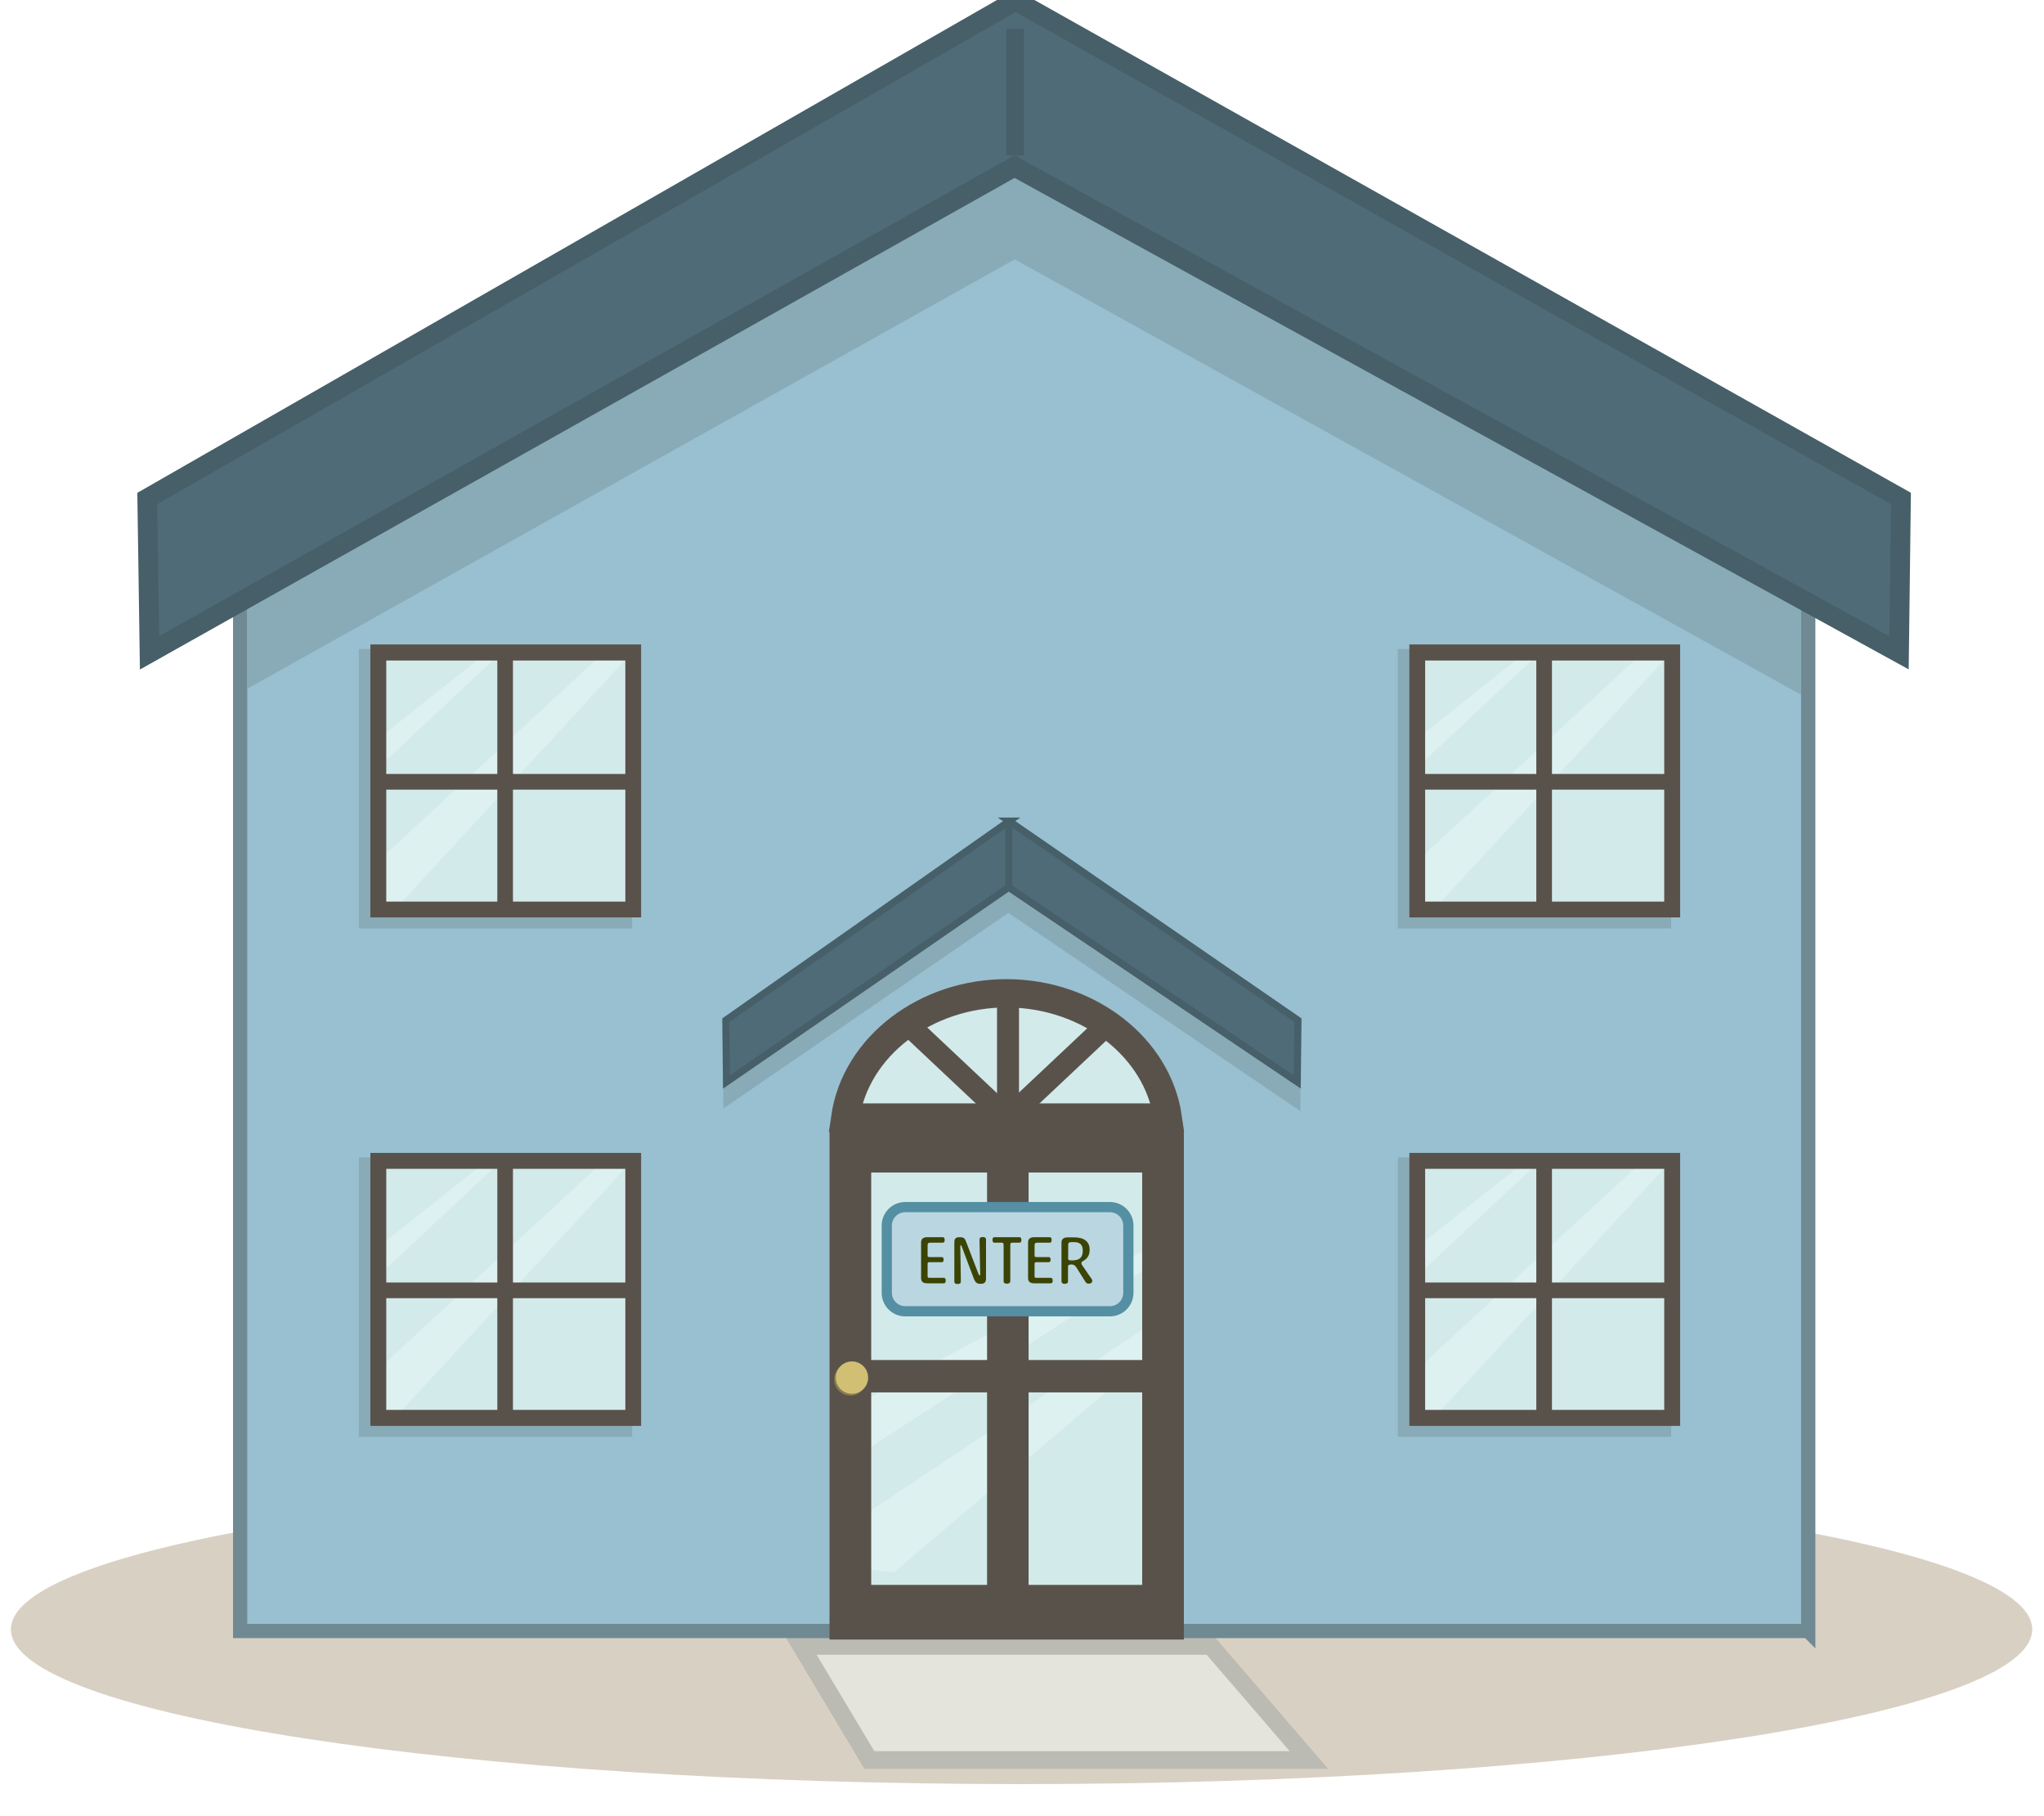
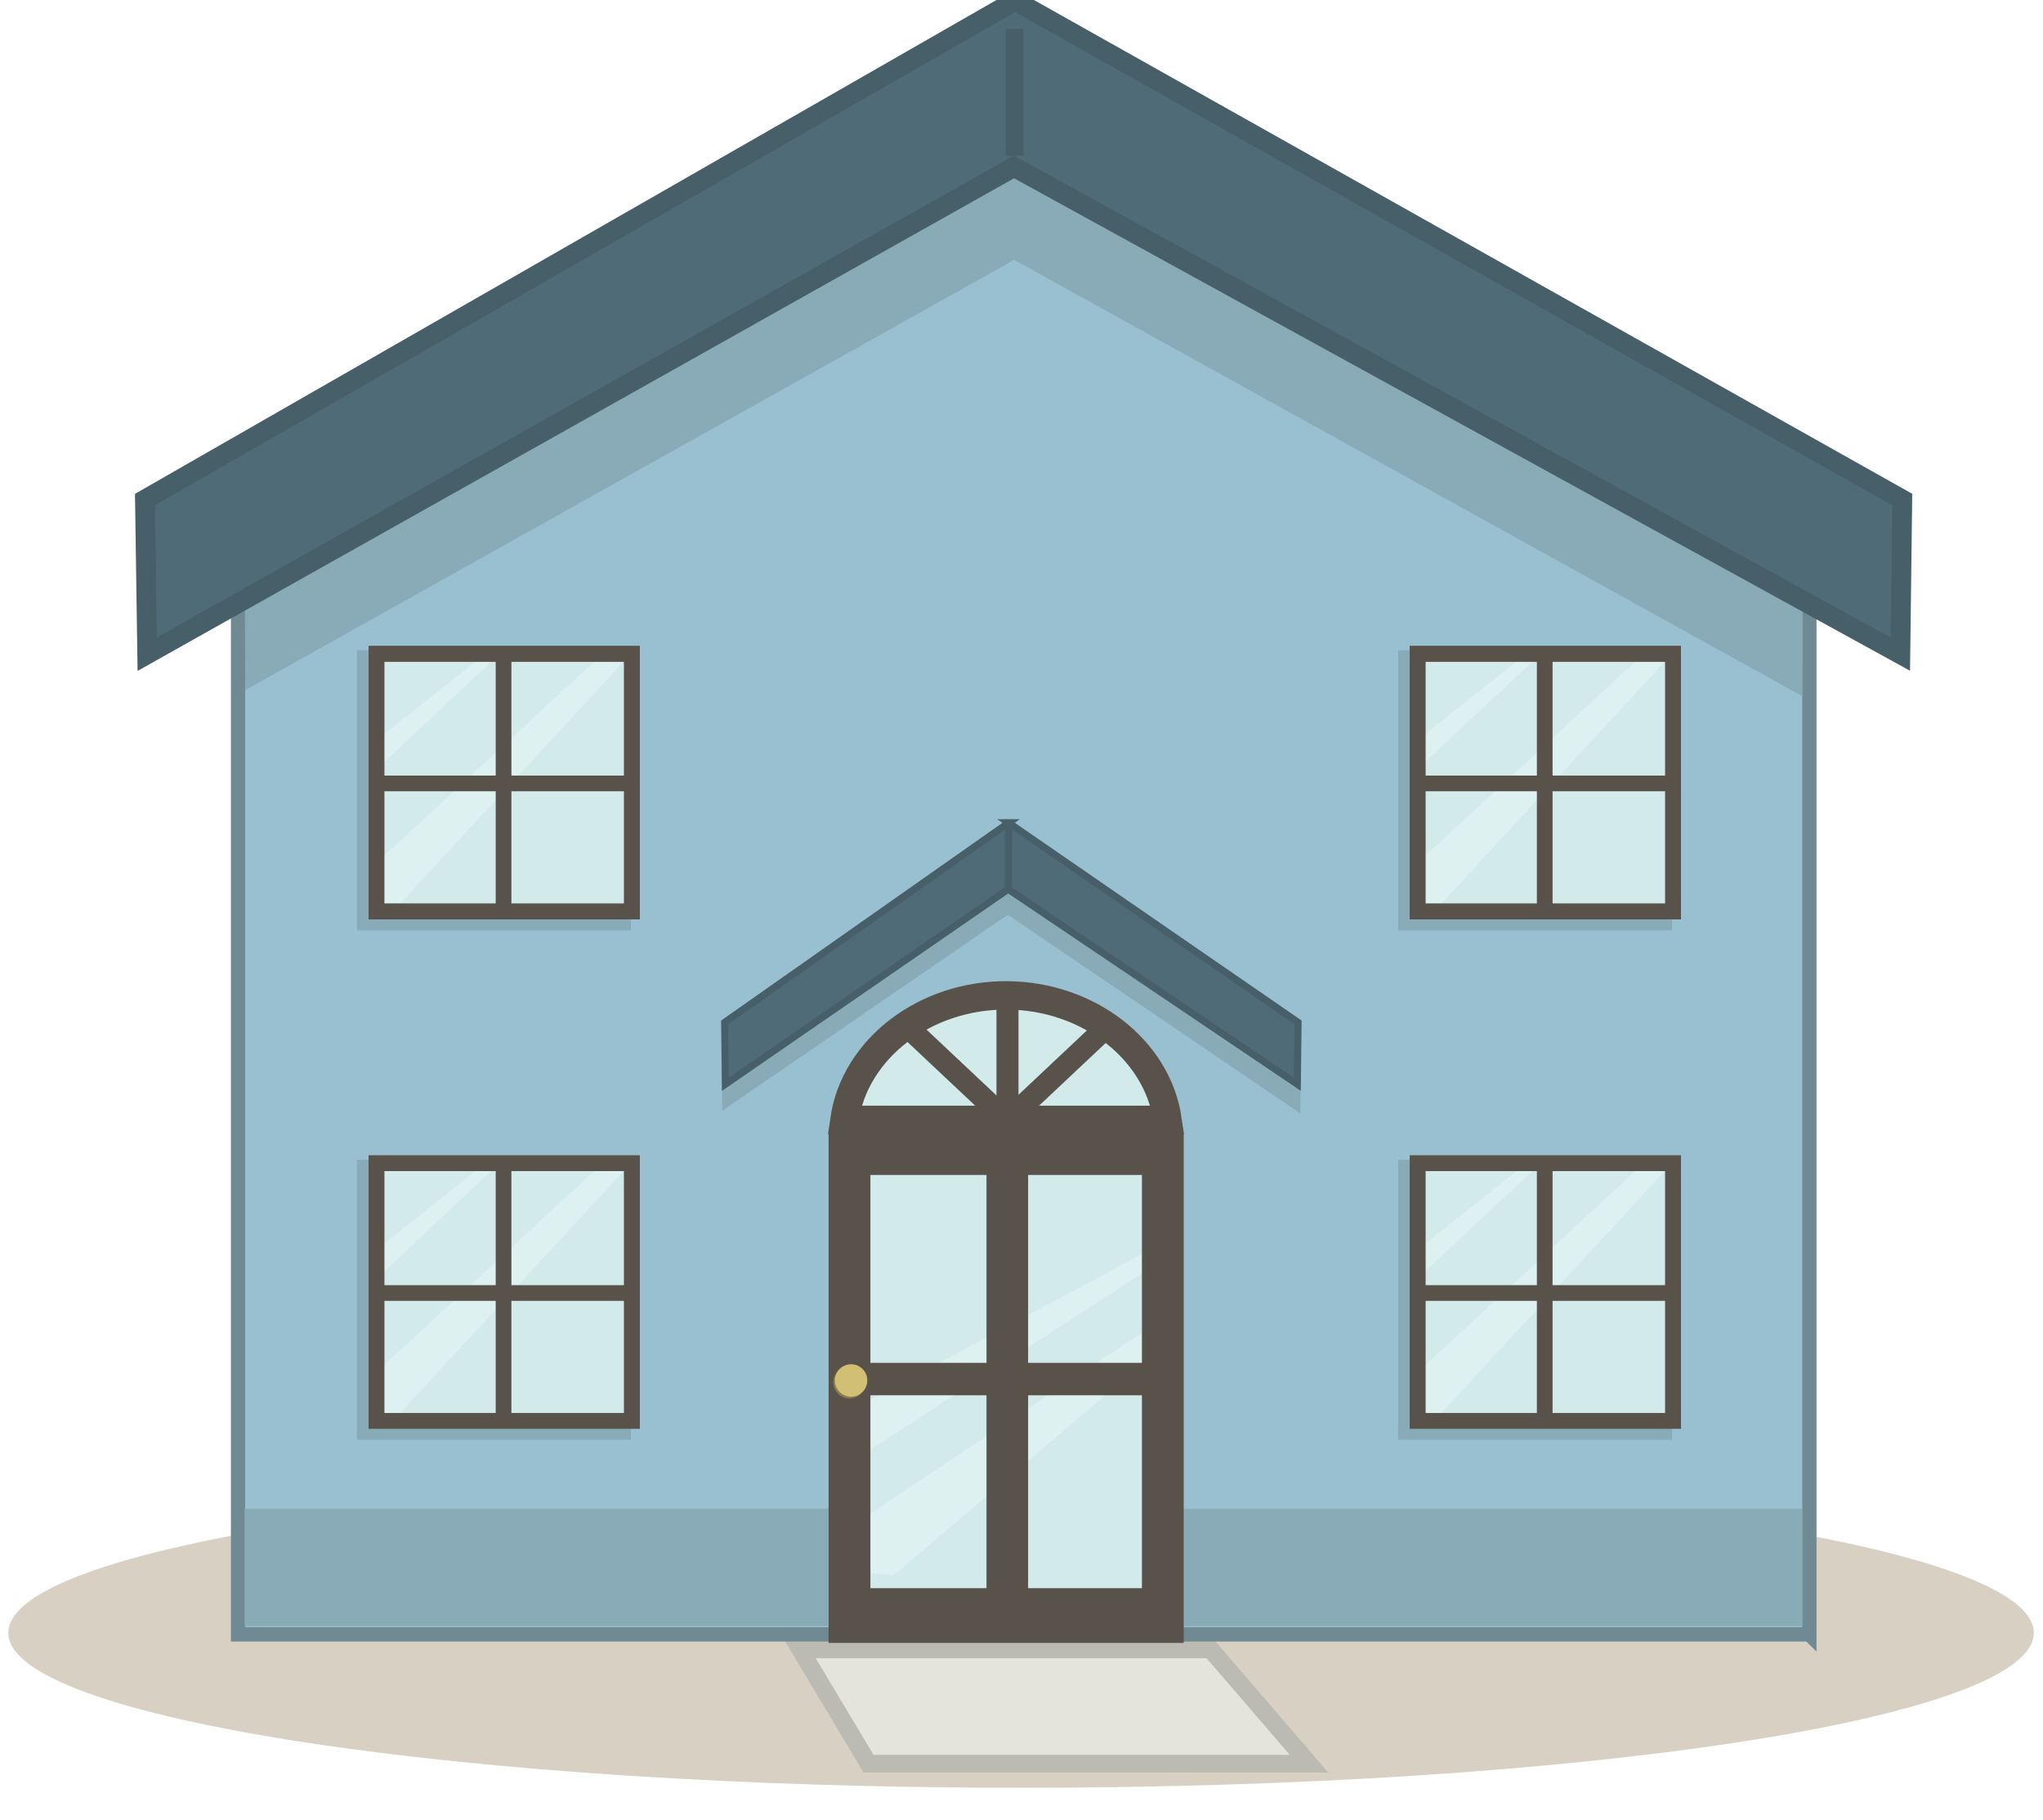
- <svg xmlns="http://www.w3.org/2000/svg" width="1.61in" height="1.43in" viewBox="0 0 115.87 103.18">
+ <svg xmlns="http://www.w3.org/2000/svg" viewBox="0 0 115.87 103.18">
+   <defs>
+     <style>
+       .cls-1 {
+         stroke-width: 1.61px;
+       }
+ 
+       .cls-1, .cls-2, .cls-3, .cls-4, .cls-5, .cls-6, .cls-7, .cls-8, .cls-9, .cls-10, .cls-11, .cls-12, .cls-13 {
+         stroke-miterlimit: 10;
+       }
+ 
+       .cls-1, .cls-3, .cls-8, .cls-10, .cls-11, .cls-13 {
+         stroke: #59524b;
+       }
+ 
+       .cls-1, .cls-8, .cls-13 {
+         fill: #d3eaea;
+       }
+ 
+       .cls-2 {
+         stroke-width: 1.12px;
+       }
+ 
+       .cls-2, .cls-4, .cls-9, .cls-12 {
+         stroke: #465f68;
+       }
+ 
+       .cls-2, .cls-9 {
+         fill: #4f6b77;
+       }
+ 
+       .cls-3 {
+         stroke-width: .89px;
+       }
+ 
+       .cls-3, .cls-4, .cls-7, .cls-10, .cls-11, .cls-12 {
+         fill: none;
+       }
+ 
+       .cls-14 {
+         fill: #877c51;
+       }
+ 
+       .cls-15 {
+         fill: #59524b;
+       }
+ 
+       .cls-5 {
+         fill: #99c0d1;
+         stroke: #6f8a93;
+       }
+ 
+       .cls-5, .cls-7 {
+         stroke-width: .81px;
+       }
+ 
+       .cls-6 {
+         opacity: .42;
+         stroke: #919a9b;
+       }
+ 
+       .cls-6, .cls-16 {
+         fill: #f3fffe;
+       }
+ 
+       .cls-17 {
+         fill: #d9d0c4;
+       }
+ 
+       .cls-7 {
+         stroke: #88abb7;
+       }
+ 
+       .cls-18 {
+         fill: #d1bf74;
+       }
+ 
+       .cls-8 {
+         stroke-width: .5px;
+       }
+ 
+       .cls-9, .cls-12 {
+         stroke-width: .4px;
+       }
+ 
+       .cls-10 {
+         stroke-width: 1.25px;
+       }
+ 
+       .cls-11 {
+         stroke-width: 2.37px;
+       }
+ 
+       .cls-19 {
+         fill: #88abb7;
+       }
+ 
+       .cls-13 {
+         stroke-width: 1.78px;
+       }
+ 
+       .cls-16 {
+         opacity: .31;
+       }
+     </style>
+   </defs>
  <g id="house">
-     <ellipse cx="57.91" cy="92.6" rx="57.44" ry="8.79" fill="#d9d0c4" />
-     <polygon points="45.38 93.54 68.66 93.54 74.24 100.02 49.26 100.02 45.38 93.54" fill="#f3fffe" opacity=".42" stroke="#919a9b" stroke-miterlimit="10" />
+     <ellipse class="cls-17" cx="57.91" cy="92.6" rx="57.44" ry="8.79" />
+     <polygon class="cls-6" points="45.38 93.54 68.66 93.54 74.24 100.02 49.26 100.02 45.38 93.54" />
  </g>
  <g id="Layer_100" data-name="Layer 100">
-     <path d="M102.61,92.69H13.5c0-22.22,0-44.44,0-66.66,1-.64,2.01-1.28,3.01-1.91,2.28-.7,4.56-1.4,6.84-2.1,11.36-5.11,22.72-10.22,34.09-15.32,11.73,5.11,23.46,10.22,35.2,15.32,2.56.78,5.12,1.55,7.68,2.33l2.3,1.03v67.32Z" fill="#99c0d1" stroke="#6f8a93" stroke-miterlimit="10" stroke-width=".81" />
-     <path d="M13.87,29.76c.01,3.13.03,6.25.04,9.38L57.52,14.74c14.9,8.25,29.8,16.49,44.69,24.74,0-3.01.01-6.03.02-9.04-14.9-8.26-29.81-16.52-44.71-24.79-14.55,8.04-29.1,16.08-43.64,24.12Z" fill="#88abb7" />
-     <path d="M40.95,58.73c0,1.42,0,2.85.01,4.27,5.4-3.71,10.8-7.41,16.2-11.12,5.53,3.76,11.07,7.51,16.6,11.27,0-1.37,0-2.75,0-4.12-5.54-3.76-11.07-7.53-16.61-11.29-5.4,3.66-10.81,7.32-16.21,10.99Z" fill="#88abb7" />
-     <path d="M79.7,36.88v15.48h15.13" fill="none" stroke="#88abb7" stroke-miterlimit="10" stroke-width=".81" />
-     <path d="M20.65,36.88v15.48h15.13" fill="none" stroke="#88abb7" stroke-miterlimit="10" stroke-width=".81" />
-     <path d="M79.7,65.77v15.48h15.13" fill="none" stroke="#88abb7" stroke-miterlimit="10" stroke-width=".81" />
-     <path d="M20.65,65.77v15.48h15.13" fill="none" stroke="#88abb7" stroke-miterlimit="10" stroke-width=".81" />
-     <rect x="48.18" y="65.45" width="17.77" height="26.54" fill="#d3eaea" stroke="#59524b" stroke-miterlimit="10" stroke-width="1.78" />
-     <path d="M48.52,86.39c5.88-3.91,11.75-7.83,17.63-11.74.04.48.08.96.12,1.44-5.2,4.42-10.4,8.84-15.6,13.26-.71-.07-1.42-.15-2.13-.22,0-.91-.01-1.83-.02-2.74Z" fill="#f3fffe" opacity=".31" />
-     <path d="M48.15,80.03c6.08-3.26,12.15-6.52,18.23-9.78-.07.1-.14.23-.19.38-.1.29-.09.55-.07.72-5.91,3.83-11.82,7.67-17.74,11.5l-.41-1.15c.06-.56.12-1.12.18-1.67Z" fill="#f3fffe" opacity=".31" />
-     <rect x="48.18" y="65.45" width="17.77" height="26.54" fill="none" stroke="#59524b" stroke-miterlimit="10" stroke-width="2.37" />
-     <rect x="48.64" y="77.29" width="16.89" height="1.84" fill="#59524b" />
-     <rect x="44.69" y="77.66" width="24.87" height="2.36" transform="translate(135.97 21.72) rotate(90)" fill="#59524b" />
-     <rect x="48.64" y="90.07" width="16.89" height="1.84" fill="#59524b" />
-     <path d="M47.9,63.51h18.32c-.58-3.99-4.49-7.02-9.08-7.06-4.65-.04-8.66,3.01-9.25,7.06Z" fill="#d3eaea" stroke="#59524b" stroke-miterlimit="10" stroke-width="1.61" />
-     <line x1="57.14" y1="56.61" x2="57.14" y2="63.11" fill="none" stroke="#59524b" stroke-miterlimit="10" stroke-width="1.25" />
-     <line x1="62.84" y1="58.17" x2="57.76" y2="62.95" fill="none" stroke="#59524b" stroke-miterlimit="10" stroke-width="1.25" />
-     <line x1="51.4" y1="58.17" x2="56.48" y2="62.95" fill="none" stroke="#59524b" stroke-miterlimit="10" stroke-width="1.25" />
-     <path d="M57.57.04C41.12,9.47,24.67,18.9,8.22,28.33c.04,2.92.09,5.85.13,8.77h0c16.39-9.21,32.78-18.42,49.16-27.63,16.76,9.21,33.51,18.42,50.27,27.63h0l.11-8.77C91.11,18.9,74.34,9.47,57.57.04Z" fill="#4f6b77" stroke="#465f68" stroke-miterlimit="10" stroke-width="1.12" />
-     <path d="M57.21,46.66c-5.37,3.77-10.74,7.55-16.11,11.32.01,1.17.03,2.34.04,3.51h0c5.35-3.69,10.7-7.37,16.04-11.06,5.47,3.69,10.94,7.37,16.4,11.06h0l.04-3.51c-5.47-3.77-10.95-7.55-16.42-11.32Z" fill="#4f6b77" stroke="#465f68" stroke-miterlimit="10" stroke-width=".4" />
-     <line x1="57.19" y1="46.66" x2="57.19" y2="50.32" fill="none" stroke="#465f68" stroke-miterlimit="10" stroke-width=".4" />
-     <line x1="57.54" y1="1.64" x2="57.54" y2="8.83" fill="none" stroke="#465f68" stroke-miterlimit="10" />
-     <rect x="80.4" y="37.08" width="14.49" height="14.61" fill="#d3eaea" stroke="#59524b" stroke-miterlimit="10" stroke-width=".5" />
-     <path d="M80.45,48.88c4.2-3.88,8.41-7.77,12.61-11.65.56-.01,1.11-.02,1.67-.04-4.48,4.85-8.95,9.69-13.43,14.54-.28,0-.56.01-.84.02,0-.96-.01-1.91-.02-2.87Z" fill="#f3fffe" opacity=".31" />
-     <path d="M80.47,41.92c2.05-1.63,4.09-3.25,6.14-4.88.26.01.51.03.77.04-2.33,2.18-4.66,4.36-6.98,6.54,0-.13,0-.26,0-.39.03-.44.05-.88.08-1.32Z" fill="#f3fffe" opacity=".31" />
-     <rect x="80.4" y="37.08" width="14.49" height="14.61" fill="none" stroke="#59524b" stroke-miterlimit="10" stroke-width=".89" />
-     <rect x="80.4" y="37.08" width="14.49" height="14.61" fill="none" stroke="#59524b" stroke-miterlimit="10" stroke-width=".89" />
-     <line x1="87.61" y1="36.81" x2="87.61" y2="51.95" fill="none" stroke="#59524b" stroke-miterlimit="10" stroke-width=".89" />
-     <line x1="95.23" y1="44.43" x2="80.09" y2="44.43" fill="none" stroke="#59524b" stroke-miterlimit="10" stroke-width=".89" />
-     <rect x="21.35" y="37.08" width="14.49" height="14.61" fill="#d3eaea" stroke="#59524b" stroke-miterlimit="10" stroke-width=".5" />
-     <path d="M21.4,48.88c4.2-3.88,8.41-7.77,12.61-11.65.56-.01,1.11-.02,1.67-.04-4.48,4.85-8.95,9.69-13.43,14.54-.28,0-.56.01-.84.02,0-.96-.01-1.91-.02-2.87Z" fill="#f3fffe" opacity=".31" />
-     <path d="M21.43,41.92c2.05-1.63,4.09-3.25,6.14-4.88.26.01.51.03.77.04-2.33,2.18-4.66,4.36-6.98,6.54,0-.13,0-.26,0-.39.03-.44.05-.88.08-1.32Z" fill="#f3fffe" opacity=".31" />
-     <rect x="21.35" y="37.08" width="14.49" height="14.61" fill="none" stroke="#59524b" stroke-miterlimit="10" stroke-width=".89" />
-     <rect x="21.35" y="37.08" width="14.49" height="14.61" fill="none" stroke="#59524b" stroke-miterlimit="10" stroke-width=".89" />
-     <line x1="28.56" y1="36.81" x2="28.56" y2="51.95" fill="none" stroke="#59524b" stroke-miterlimit="10" stroke-width=".89" />
-     <line x1="36.19" y1="44.43" x2="21.05" y2="44.43" fill="none" stroke="#59524b" stroke-miterlimit="10" stroke-width=".89" />
-     <rect x="80.4" y="65.97" width="14.49" height="14.61" fill="#d3eaea" stroke="#59524b" stroke-miterlimit="10" stroke-width=".5" />
-     <path d="M80.45,77.77c4.2-3.88,8.41-7.77,12.61-11.65.56-.01,1.11-.02,1.67-.04-4.48,4.85-8.95,9.69-13.43,14.54-.28,0-.56.01-.84.02,0-.96-.01-1.91-.02-2.87Z" fill="#f3fffe" opacity=".31" />
-     <path d="M80.47,70.81c2.05-1.63,4.09-3.25,6.14-4.88.26.01.51.03.77.04-2.33,2.18-4.66,4.36-6.98,6.54,0-.13,0-.26,0-.39.03-.44.05-.88.08-1.32Z" fill="#f3fffe" opacity=".31" />
-     <rect x="80.4" y="65.97" width="14.49" height="14.61" fill="none" stroke="#59524b" stroke-miterlimit="10" stroke-width=".89" />
-     <rect x="80.4" y="65.97" width="14.49" height="14.61" fill="none" stroke="#59524b" stroke-miterlimit="10" stroke-width=".89" />
-     <line x1="87.61" y1="65.7" x2="87.61" y2="80.84" fill="none" stroke="#59524b" stroke-miterlimit="10" stroke-width=".89" />
-     <line x1="95.23" y1="73.33" x2="80.09" y2="73.33" fill="none" stroke="#59524b" stroke-miterlimit="10" stroke-width=".89" />
-     <rect x="21.35" y="65.97" width="14.49" height="14.61" fill="#d3eaea" stroke="#59524b" stroke-miterlimit="10" stroke-width=".5" />
-     <path d="M21.4,77.77c4.2-3.88,8.41-7.77,12.61-11.65.56-.01,1.11-.02,1.67-.04-4.48,4.85-8.95,9.69-13.43,14.54-.28,0-.56.01-.84.02,0-.96-.01-1.91-.02-2.87Z" fill="#f3fffe" opacity=".31" />
-     <path d="M21.43,70.81c2.05-1.63,4.09-3.25,6.14-4.88.26.01.51.03.77.04-2.33,2.18-4.66,4.36-6.98,6.54,0-.13,0-.26,0-.39.03-.44.05-.88.08-1.32Z" fill="#f3fffe" opacity=".31" />
-     <rect x="21.35" y="65.97" width="14.49" height="14.61" fill="none" stroke="#59524b" stroke-miterlimit="10" stroke-width=".89" />
-     <rect x="21.35" y="65.97" width="14.49" height="14.61" fill="none" stroke="#59524b" stroke-miterlimit="10" stroke-width=".89" />
-     <line x1="28.56" y1="65.7" x2="28.56" y2="80.84" fill="none" stroke="#59524b" stroke-miterlimit="10" stroke-width=".89" />
-     <line x1="36.19" y1="73.33" x2="21.05" y2="73.33" fill="none" stroke="#59524b" stroke-miterlimit="10" stroke-width=".89" />
-     <rect x="50.25" y="68.6" width="13.73" height="5.92" rx="1.05" ry="1.05" fill="#bad6e0" stroke="#548fa3" stroke-linecap="round" stroke-linejoin="round" stroke-width=".58" />
-     <g>
-       <path d="M52.68,70.63c-.09,0-.11.04-.11.17v.54c0,.08.02.1.11.1h.69c.09,0,.11.07.11.14,0,.09-.02.15-.11.15h-.69c-.09,0-.11.02-.11.1v.69c0,.08.02.1.11.1h.81c.09,0,.11.08.11.15,0,.09-.02.16-.11.16h-.94c-.24,0-.35-.1-.35-.29v-2.04c0-.18.11-.29.35-.29h.88c.09,0,.11.08.11.15,0,.09-.02.16-.11.16h-.75Z" fill="#3b4404" />
-       <path d="M55.47,72.41c.02.05.04.07.06.07s.03-.01.03-.04l-.04-1.99c0-.12.09-.15.18-.15s.19.02.19.15v2.2c0,.22-.08.31-.32.31-.22,0-.29-.1-.37-.29l-.69-1.83c-.02-.05-.03-.08-.05-.08s-.03.03-.03.09l.03,1.97c0,.12-.08.15-.18.15s-.19-.02-.19-.15v-2.22c0-.19.06-.29.3-.29.25,0,.31.08.38.29l.7,1.82Z" fill="#3b4404" />
-       <path d="M57.79,70.31c.09,0,.11.08.11.15,0,.09-.02.16-.11.16h-.41c-.09,0-.11.04-.11.17v2.01c0,.12-.1.15-.19.15-.1,0-.19-.02-.19-.15v-2.01c0-.13-.02-.17-.11-.17h-.41c-.09,0-.11-.07-.11-.16,0-.08.02-.15.11-.15h1.41Z" fill="#3b4404" />
-       <path d="M58.76,70.63c-.09,0-.11.04-.11.17v.54c0,.08.02.1.11.1h.69c.09,0,.11.07.11.14,0,.09-.02.15-.11.15h-.69c-.09,0-.11.02-.11.1v.69c0,.08.02.1.11.1h.81c.09,0,.11.08.11.15,0,.09-.02.16-.11.16h-.94c-.24,0-.35-.1-.35-.29v-2.04c0-.18.11-.29.35-.29h.88c.09,0,.11.08.11.15,0,.09-.02.16-.11.16h-.75Z" fill="#3b4404" />
-       <path d="M60.55,72.81c0,.12-.09.15-.18.15s-.19-.02-.19-.15v-2.2c0-.18.11-.29.35-.29h.37c.54,0,.88.22.88.7,0,.36-.17.53-.38.65-.07.04-.09.07-.09.12,0,.04.02.08.05.12l.55.8s.02.05.02.08c0,.07-.05.16-.2.16-.12,0-.16-.05-.2-.12l-.49-.78c-.08-.13-.15-.19-.3-.19-.14,0-.19.04-.19.12v.81ZM60.55,71.45c0,.16.03.18.22.18.38,0,.62-.12.62-.56,0-.36-.19-.48-.5-.48-.29,0-.33,0-.33.18v.68Z" fill="#3b4404" />
-     </g>
-     <circle cx="48.18" cy="78.39" r=".92" fill="#877c51" />
-     <circle cx="48.27" cy="78.29" r=".92" fill="#d1bf74" />
+     <path class="cls-5" d="M102.61,92.69H13.5c0-22.22,0-44.44,0-66.66,1-.64,2.01-1.28,3.01-1.91,2.28-.7,4.56-1.4,6.84-2.1,11.36-5.11,22.72-10.22,34.09-15.32,11.73,5.11,23.46,10.22,35.2,15.32,2.56.78,5.12,1.55,7.68,2.33l2.3,1.03v67.32Z" />
+     <path class="cls-19" d="M13.87,29.76c.01,3.13.03,6.25.04,9.38L57.52,14.74c14.9,8.25,29.8,16.49,44.69,24.74,0-3.01.01-6.03.02-9.04-14.9-8.26-29.81-16.52-44.71-24.79-14.55,8.04-29.1,16.08-43.64,24.12Z" />
+     <path class="cls-19" d="M40.95,58.73c0,1.42,0,2.85.01,4.27,5.4-3.71,10.8-7.41,16.2-11.12,5.53,3.76,11.07,7.51,16.6,11.27,0-1.37,0-2.75,0-4.12-5.54-3.76-11.07-7.53-16.61-11.29-5.4,3.66-10.81,7.32-16.21,10.99Z" />
+     <path class="cls-7" d="M79.7,36.88v15.48h15.13" />
+     <path class="cls-7" d="M20.65,36.88v15.48h15.13" />
+     <path class="cls-7" d="M79.7,65.77v15.48h15.13" />
+     <path class="cls-7" d="M20.65,65.77v15.48h15.13" />
+     <path class="cls-2" d="M57.57.04C41.12,9.47,24.67,18.9,8.22,28.33c.04,2.92.09,5.85.13,8.77h0c16.39-9.21,32.78-18.42,49.16-27.63,16.76,9.21,33.51,18.42,50.27,27.63h0l.11-8.77C91.11,18.9,74.34,9.47,57.57.04Z" />
+     <path class="cls-9" d="M57.21,46.66c-5.37,3.77-10.74,7.55-16.11,11.32.01,1.17.03,2.34.04,3.51h0c5.35-3.69,10.7-7.37,16.04-11.06,5.47,3.69,10.94,7.37,16.4,11.06h0l.04-3.51c-5.47-3.77-10.95-7.55-16.42-11.32Z" />
+     <line class="cls-12" x1="57.19" y1="46.66" x2="57.19" y2="50.32" />
+     <line class="cls-4" x1="57.54" y1="1.64" x2="57.54" y2="8.83" />
+     <rect class="cls-8" x="80.4" y="37.08" width="14.49" height="14.61" />
+     <path class="cls-16" d="M80.45,48.88c4.2-3.88,8.41-7.77,12.61-11.65.56-.01,1.11-.02,1.67-.04-4.48,4.85-8.95,9.69-13.43,14.54-.28,0-.56.01-.84.02,0-.96-.01-1.91-.02-2.87Z" />
+     <path class="cls-16" d="M80.47,41.92c2.05-1.63,4.09-3.25,6.14-4.88.26.01.51.03.77.04-2.33,2.18-4.66,4.36-6.98,6.54,0-.13,0-.26,0-.39.03-.44.05-.88.08-1.32Z" />
+     <rect class="cls-3" x="80.4" y="37.08" width="14.49" height="14.61" />
+     <rect class="cls-3" x="80.4" y="37.08" width="14.49" height="14.61" />
+     <line class="cls-3" x1="87.61" y1="36.81" x2="87.61" y2="51.95" />
+     <line class="cls-3" x1="95.23" y1="44.43" x2="80.09" y2="44.43" />
+     <rect class="cls-8" x="21.35" y="37.08" width="14.49" height="14.61" />
+     <path class="cls-16" d="M21.4,48.88c4.2-3.88,8.41-7.77,12.61-11.65.56-.01,1.11-.02,1.67-.04-4.48,4.85-8.95,9.69-13.43,14.54-.28,0-.56.01-.84.02,0-.96-.01-1.91-.02-2.87Z" />
+     <path class="cls-16" d="M21.43,41.92c2.05-1.63,4.09-3.25,6.14-4.88.26.01.51.03.77.04-2.33,2.18-4.66,4.36-6.98,6.54,0-.13,0-.26,0-.39.03-.44.05-.88.08-1.32Z" />
+     <rect class="cls-3" x="21.35" y="37.08" width="14.49" height="14.61" />
+     <rect class="cls-3" x="21.35" y="37.08" width="14.49" height="14.61" />
+     <line class="cls-3" x1="28.56" y1="36.81" x2="28.56" y2="51.95" />
+     <line class="cls-3" x1="36.19" y1="44.43" x2="21.05" y2="44.43" />
+     <rect class="cls-8" x="80.4" y="65.97" width="14.49" height="14.61" />
+     <path class="cls-16" d="M80.45,77.77c4.2-3.88,8.41-7.77,12.61-11.65.56-.01,1.11-.02,1.67-.04-4.48,4.85-8.95,9.69-13.43,14.54-.28,0-.56.01-.84.02,0-.96-.01-1.91-.02-2.87Z" />
+     <path class="cls-16" d="M80.47,70.81c2.05-1.63,4.09-3.25,6.14-4.88.26.01.51.03.77.04-2.33,2.18-4.66,4.36-6.98,6.54,0-.13,0-.26,0-.39.03-.44.05-.88.08-1.32Z" />
+     <rect class="cls-3" x="80.4" y="65.97" width="14.49" height="14.61" />
+     <rect class="cls-3" x="80.4" y="65.97" width="14.49" height="14.61" />
+     <line class="cls-3" x1="87.61" y1="65.7" x2="87.61" y2="80.84" />
+     <line class="cls-3" x1="95.23" y1="73.33" x2="80.09" y2="73.33" />
+     <rect class="cls-8" x="21.35" y="65.97" width="14.49" height="14.61" />
+     <path class="cls-16" d="M21.4,77.77c4.2-3.88,8.41-7.77,12.61-11.65.56-.01,1.11-.02,1.67-.04-4.48,4.85-8.95,9.69-13.43,14.54-.28,0-.56.01-.84.02,0-.96-.01-1.91-.02-2.87Z" />
+     <path class="cls-16" d="M21.43,70.81c2.05-1.63,4.09-3.25,6.14-4.88.26.01.51.03.77.04-2.33,2.18-4.66,4.36-6.98,6.54,0-.13,0-.26,0-.39.03-.44.05-.88.08-1.32Z" />
+     <rect class="cls-3" x="21.35" y="65.97" width="14.49" height="14.61" />
+     <rect class="cls-3" x="21.35" y="65.97" width="14.49" height="14.61" />
+     <line class="cls-3" x1="28.56" y1="65.7" x2="28.56" y2="80.84" />
+     <line class="cls-3" x1="36.19" y1="73.33" x2="21.05" y2="73.33" />
+     <rect class="cls-19" x="13.87" y="85.57" width="88.34" height="6.65" />
+     <rect class="cls-13" x="48.18" y="65.45" width="17.77" height="26.54" />
+     <path class="cls-16" d="M48.52,86.39c5.88-3.91,11.75-7.83,17.63-11.74.04.48.08.96.12,1.44-5.2,4.42-10.4,8.84-15.6,13.26-.71-.07-1.42-.15-2.13-.22,0-.91-.01-1.83-.02-2.74Z" />
+     <path class="cls-16" d="M48.15,80.03c6.08-3.26,12.15-6.52,18.23-9.78-.07.1-.14.23-.19.38-.1.29-.09.55-.07.72-5.91,3.83-11.82,7.67-17.74,11.5l-.41-1.15c.06-.56.12-1.12.18-1.67Z" />
+     <rect class="cls-11" x="48.18" y="65.45" width="17.77" height="26.54" />
+     <rect class="cls-15" x="48.64" y="77.29" width="16.89" height="1.84" />
+     <rect class="cls-15" x="44.69" y="77.66" width="24.87" height="2.36" transform="translate(135.97 21.72) rotate(90)" />
+     <rect class="cls-15" x="48.64" y="90.07" width="16.89" height="1.84" />
+     <path class="cls-1" d="M47.9,63.51h18.32c-.58-3.99-4.49-7.02-9.08-7.06-4.65-.04-8.66,3.01-9.25,7.06Z" />
+     <line class="cls-10" x1="57.14" y1="56.61" x2="57.14" y2="63.11" />
+     <line class="cls-10" x1="62.84" y1="58.17" x2="57.76" y2="62.95" />
+     <line class="cls-10" x1="51.4" y1="58.17" x2="56.48" y2="62.95" />
+     <circle class="cls-14" cx="48.18" cy="78.39" r=".92" />
+     <circle class="cls-18" cx="48.27" cy="78.29" r=".92" />
  </g>
</svg>
